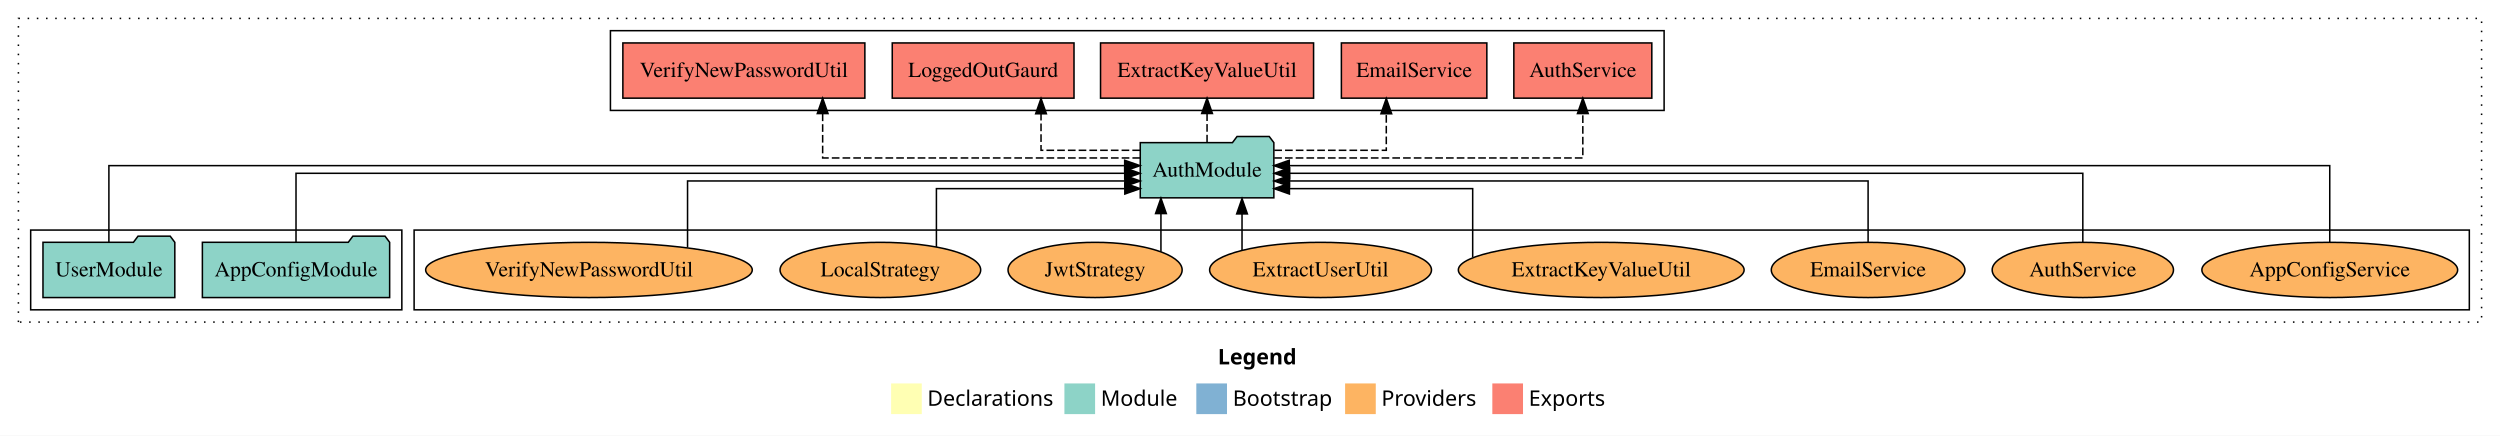
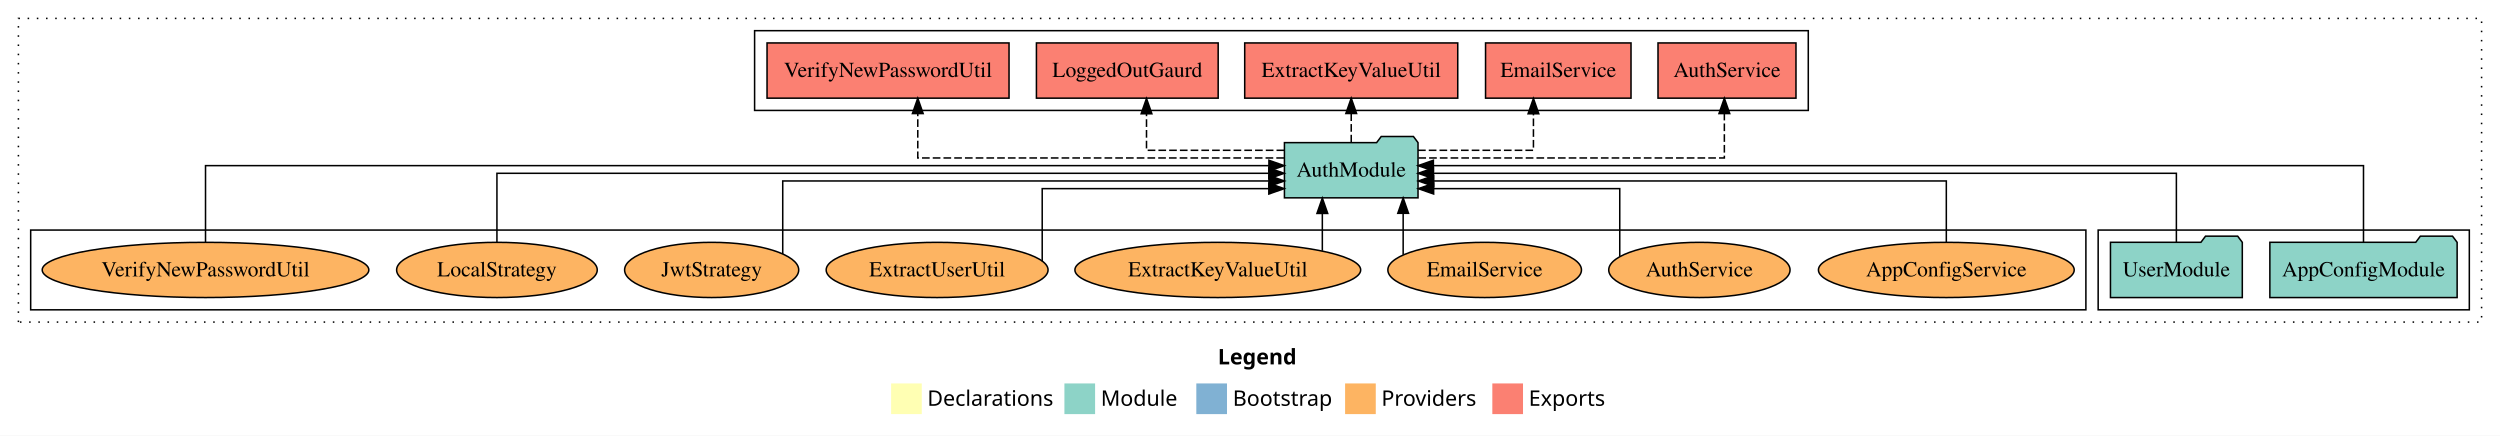
<svg xmlns="http://www.w3.org/2000/svg" width="1630pt" height="284pt" viewBox="0.00 0.00 1630.00 284.00">
  <g id="graph0" class="graph" transform="scale(1 1) rotate(0) translate(4 280)">
    <polygon fill="white" stroke="transparent" points="-4,4 -4,-280 1626,-280 1626,4 -4,4" />
    <text text-anchor="start" x="790.01" y="-42.4" font-family="sans-serif" font-weight="bold" font-size="14.00">Legend</text>
    <polygon fill="#ffffb3" stroke="transparent" points="577,-10 577,-30 597,-30 597,-10 577,-10" />
    <text text-anchor="start" x="600.63" y="-15.4" font-family="sans-serif" font-size="14.00">  Declarations</text>
    <polygon fill="#8dd3c7" stroke="transparent" points="690,-10 690,-30 710,-30 710,-10 690,-10" />
    <text text-anchor="start" x="713.73" y="-15.4" font-family="sans-serif" font-size="14.00">  Module</text>
    <polygon fill="#80b1d3" stroke="transparent" points="776,-10 776,-30 796,-30 796,-10 776,-10" />
    <text text-anchor="start" x="799.78" y="-15.4" font-family="sans-serif" font-size="14.00">  Bootstrap</text>
    <polygon fill="#fdb462" stroke="transparent" points="873,-10 873,-30 893,-30 893,-10 873,-10" />
    <text text-anchor="start" x="896.67" y="-15.4" font-family="sans-serif" font-size="14.00">  Providers</text>
    <polygon fill="#fb8072" stroke="transparent" points="969,-10 969,-30 989,-30 989,-10 969,-10" />
    <text text-anchor="start" x="992.73" y="-15.4" font-family="sans-serif" font-size="14.00">  Exports</text>
    <g id="clust1" class="cluster">
      <polygon fill="none" stroke="black" stroke-dasharray="1,5" points="8,-70 8,-268 1614,-268 1614,-70 8,-70" />
    </g>
-     <g id="clust4" class="cluster">
-       <polygon fill="none" stroke="black" points="394,-208 394,-260 1081,-260 1081,-208 394,-208" />
+     <g id="clust3" class="cluster">
+       <polygon fill="none" stroke="black" points="1364,-78 1364,-130 1606,-130 1606,-78 1364,-78" />
    </g>
    <g id="clust6" class="cluster">
-       <polygon fill="none" stroke="black" points="266,-78 266,-130 1606,-130 1606,-78 266,-78" />
+       <polygon fill="none" stroke="black" points="16,-78 16,-130 1356,-130 1356,-78 16,-78" />
    </g>
-     <g id="clust3" class="cluster">
-       <polygon fill="none" stroke="black" points="16,-78 16,-130 258,-130 258,-78 16,-78" />
+     <g id="clust4" class="cluster">
+       <polygon fill="none" stroke="black" points="488,-208 488,-260 1175,-260 1175,-208 488,-208" />
    </g>
    <g id="node1" class="node">
-       <polygon fill="#8dd3c7" stroke="black" points="250.05,-122 247.05,-126 226.05,-126 223.05,-122 127.95,-122 127.95,-86 250.05,-86 250.05,-122" />
-       <text text-anchor="middle" x="189" y="-99.8" font-family="Times,serif" font-size="14.00">AppConfigModule</text>
+       <polygon fill="#8dd3c7" stroke="black" points="1598.05,-122 1595.05,-126 1574.05,-126 1571.05,-122 1475.95,-122 1475.95,-86 1598.05,-86 1598.05,-122" />
+       <text text-anchor="middle" x="1537" y="-99.8" font-family="Times,serif" font-size="14.00">AppConfigModule</text>
    </g>
    <g id="node3" class="node">
-       <polygon fill="#8dd3c7" stroke="black" points="826.55,-187 823.55,-191 802.55,-191 799.55,-187 739.45,-187 739.45,-151 826.55,-151 826.55,-187" />
-       <text text-anchor="middle" x="783" y="-164.8" font-family="Times,serif" font-size="14.00">AuthModule</text>
+       <polygon fill="#8dd3c7" stroke="black" points="920.55,-187 917.55,-191 896.55,-191 893.55,-187 833.45,-187 833.45,-151 920.55,-151 920.55,-187" />
+       <text text-anchor="middle" x="877" y="-164.8" font-family="Times,serif" font-size="14.00">AuthModule</text>
    </g>
    <g id="edge1" class="edge">
-       <path fill="none" stroke="black" d="M189,-122.22C189,-140.83 189,-167 189,-167 189,-167 729.32,-167 729.32,-167" />
-       <polygon fill="black" stroke="black" points="729.32,-170.5 739.32,-167 729.32,-163.5 729.32,-170.5" />
+       <path fill="none" stroke="black" d="M1537,-122.22C1537,-142.37 1537,-172 1537,-172 1537,-172 930.56,-172 930.56,-172" />
+       <polygon fill="black" stroke="black" points="930.56,-168.5 920.56,-172 930.56,-175.5 930.56,-168.5" />
    </g>
    <g id="node2" class="node">
-       <polygon fill="#8dd3c7" stroke="black" points="109.98,-122 106.98,-126 85.98,-126 82.98,-122 24.02,-122 24.02,-86 109.98,-86 109.98,-122" />
-       <text text-anchor="middle" x="67" y="-99.8" font-family="Times,serif" font-size="14.00">UserModule</text>
+       <polygon fill="#8dd3c7" stroke="black" points="1457.98,-122 1454.98,-126 1433.98,-126 1430.98,-122 1372.02,-122 1372.02,-86 1457.98,-86 1457.98,-122" />
+       <text text-anchor="middle" x="1415" y="-99.8" font-family="Times,serif" font-size="14.00">UserModule</text>
    </g>
    <g id="edge2" class="edge">
-       <path fill="none" stroke="black" d="M67,-122.22C67,-142.37 67,-172 67,-172 67,-172 729.29,-172 729.29,-172" />
-       <polygon fill="black" stroke="black" points="729.29,-175.5 739.29,-172 729.29,-168.5 729.29,-175.5" />
+       <path fill="none" stroke="black" d="M1415,-122.22C1415,-140.83 1415,-167 1415,-167 1415,-167 930.57,-167 930.57,-167" />
+       <polygon fill="black" stroke="black" points="930.57,-163.5 920.57,-167 930.57,-170.5 930.57,-163.5" />
    </g>
    <g id="node4" class="node">
-       <polygon fill="#fb8072" stroke="black" points="1072.98,-252 983.02,-252 983.02,-216 1072.98,-216 1072.98,-252" />
-       <text text-anchor="middle" x="1028" y="-229.8" font-family="Times,serif" font-size="14.00">AuthService </text>
+       <polygon fill="#fb8072" stroke="black" points="1166.98,-252 1077.02,-252 1077.02,-216 1166.98,-216 1166.98,-252" />
+       <text text-anchor="middle" x="1122" y="-229.8" font-family="Times,serif" font-size="14.00">AuthService </text>
    </g>
    <g id="edge3" class="edge">
-       <path fill="none" stroke="black" stroke-dasharray="5,2" d="M826.8,-177C897.27,-177 1028,-177 1028,-177 1028,-177 1028,-205.96 1028,-205.96" />
-       <polygon fill="black" stroke="black" points="1024.5,-205.96 1028,-215.96 1031.5,-205.96 1024.5,-205.96" />
+       <path fill="none" stroke="black" stroke-dasharray="5,2" d="M920.78,-177C990.82,-177 1120.28,-177 1120.28,-177 1120.28,-177 1120.28,-205.96 1120.28,-205.96" />
+       <polygon fill="black" stroke="black" points="1116.78,-205.96 1120.28,-215.96 1123.78,-205.96 1116.78,-205.96" />
    </g>
    <g id="node5" class="node">
-       <polygon fill="#fb8072" stroke="black" points="965.42,-252 870.58,-252 870.58,-216 965.42,-216 965.42,-252" />
-       <text text-anchor="middle" x="918" y="-229.8" font-family="Times,serif" font-size="14.00">EmailService </text>
+       <polygon fill="#fb8072" stroke="black" points="1059.42,-252 964.58,-252 964.58,-216 1059.42,-216 1059.42,-252" />
+       <text text-anchor="middle" x="1012" y="-229.8" font-family="Times,serif" font-size="14.00">EmailService </text>
    </g>
    <g id="edge4" class="edge">
-       <path fill="none" stroke="black" stroke-dasharray="5,2" d="M826.85,-182C860,-182 899.86,-182 899.86,-182 899.86,-182 899.86,-205.81 899.86,-205.81" />
-       <polygon fill="black" stroke="black" points="896.36,-205.81 899.86,-215.81 903.36,-205.81 896.36,-205.81" />
+       <path fill="none" stroke="black" stroke-dasharray="5,2" d="M920.56,-182C954.47,-182 995.8,-182 995.8,-182 995.8,-182 995.8,-205.81 995.8,-205.81" />
+       <polygon fill="black" stroke="black" points="992.3,-205.81 995.8,-215.81 999.3,-205.81 992.3,-205.81" />
    </g>
    <g id="node6" class="node">
-       <polygon fill="#fb8072" stroke="black" points="852.45,-252 713.55,-252 713.55,-216 852.45,-216 852.45,-252" />
-       <text text-anchor="middle" x="783" y="-229.8" font-family="Times,serif" font-size="14.00">ExtractKeyValueUtil </text>
+       <polygon fill="#fb8072" stroke="black" points="946.45,-252 807.55,-252 807.55,-216 946.45,-216 946.45,-252" />
+       <text text-anchor="middle" x="877" y="-229.8" font-family="Times,serif" font-size="14.00">ExtractKeyValueUtil </text>
    </g>
    <g id="edge5" class="edge">
-       <path fill="none" stroke="black" stroke-dasharray="5,2" d="M783,-187.11C783,-187.11 783,-205.99 783,-205.99" />
-       <polygon fill="black" stroke="black" points="779.5,-205.99 783,-215.99 786.5,-205.99 779.5,-205.99" />
+       <path fill="none" stroke="black" stroke-dasharray="5,2" d="M877,-187.11C877,-187.11 877,-205.99 877,-205.99" />
+       <polygon fill="black" stroke="black" points="873.5,-205.99 877,-215.99 880.5,-205.99 873.5,-205.99" />
    </g>
    <g id="node7" class="node">
-       <polygon fill="#fb8072" stroke="black" points="696.25,-252 577.75,-252 577.75,-216 696.25,-216 696.25,-252" />
-       <text text-anchor="middle" x="637" y="-229.8" font-family="Times,serif" font-size="14.00">LoggedOutGaurd </text>
+       <polygon fill="#fb8072" stroke="black" points="790.25,-252 671.75,-252 671.75,-216 790.25,-216 790.25,-252" />
+       <text text-anchor="middle" x="731" y="-229.8" font-family="Times,serif" font-size="14.00">LoggedOutGaurd </text>
    </g>
    <g id="edge6" class="edge">
-       <path fill="none" stroke="black" stroke-dasharray="5,2" d="M739.28,-182C709.24,-182 674.75,-182 674.75,-182 674.75,-182 674.75,-205.81 674.75,-205.81" />
-       <polygon fill="black" stroke="black" points="671.25,-205.81 674.75,-215.81 678.25,-205.81 671.25,-205.81" />
+       <path fill="none" stroke="black" stroke-dasharray="5,2" d="M833.29,-182C794.36,-182 743.52,-182 743.52,-182 743.52,-182 743.52,-205.81 743.52,-205.81" />
+       <polygon fill="black" stroke="black" points="740.02,-205.81 743.52,-215.81 747.02,-205.81 740.02,-205.81" />
    </g>
    <g id="node8" class="node">
-       <polygon fill="#fb8072" stroke="black" points="559.89,-252 402.11,-252 402.11,-216 559.89,-216 559.89,-252" />
-       <text text-anchor="middle" x="481" y="-229.8" font-family="Times,serif" font-size="14.00">VerifyNewPasswordUtil </text>
+       <polygon fill="#fb8072" stroke="black" points="653.89,-252 496.11,-252 496.11,-216 653.89,-216 653.89,-252" />
+       <text text-anchor="middle" x="575" y="-229.8" font-family="Times,serif" font-size="14.00">VerifyNewPasswordUtil </text>
    </g>
    <g id="edge7" class="edge">
-       <path fill="none" stroke="black" stroke-dasharray="5,2" d="M739.34,-177C667.54,-177 532.37,-177 532.37,-177 532.37,-177 532.37,-205.96 532.37,-205.96" />
-       <polygon fill="black" stroke="black" points="528.87,-205.96 532.37,-215.96 535.87,-205.96 528.87,-205.96" />
+       <path fill="none" stroke="black" stroke-dasharray="5,2" d="M833.15,-177C753.77,-177 594.39,-177 594.39,-177 594.39,-177 594.39,-205.96 594.39,-205.96" />
+       <polygon fill="black" stroke="black" points="590.89,-205.96 594.39,-215.96 597.89,-205.96 590.89,-205.96" />
    </g>
    <g id="node9" class="node">
-       <ellipse fill="#fdb462" stroke="black" cx="1515" cy="-104" rx="83.39" ry="18" />
-       <text text-anchor="middle" x="1515" y="-99.8" font-family="Times,serif" font-size="14.00">AppConfigService</text>
+       <ellipse fill="#fdb462" stroke="black" cx="1265" cy="-104" rx="83.39" ry="18" />
+       <text text-anchor="middle" x="1265" y="-99.8" font-family="Times,serif" font-size="14.00">AppConfigService</text>
    </g>
    <g id="edge8" class="edge">
-       <path fill="none" stroke="black" d="M1515,-122.22C1515,-142.37 1515,-172 1515,-172 1515,-172 836.6,-172 836.6,-172" />
-       <polygon fill="black" stroke="black" points="836.6,-168.5 826.6,-172 836.6,-175.5 836.6,-168.5" />
+       <path fill="none" stroke="black" d="M1265,-122.03C1265,-139.06 1265,-162 1265,-162 1265,-162 930.75,-162 930.75,-162" />
+       <polygon fill="black" stroke="black" points="930.75,-158.5 920.75,-162 930.75,-165.5 930.75,-158.5" />
    </g>
    <g id="node10" class="node">
-       <ellipse fill="#fdb462" stroke="black" cx="1354" cy="-104" rx="59.11" ry="18" />
-       <text text-anchor="middle" x="1354" y="-99.8" font-family="Times,serif" font-size="14.00">AuthService</text>
+       <ellipse fill="#fdb462" stroke="black" cx="1104" cy="-104" rx="59.11" ry="18" />
+       <text text-anchor="middle" x="1104" y="-99.8" font-family="Times,serif" font-size="14.00">AuthService</text>
    </g>
    <g id="edge9" class="edge">
-       <path fill="none" stroke="black" d="M1354,-122.22C1354,-140.83 1354,-167 1354,-167 1354,-167 836.86,-167 836.86,-167" />
-       <polygon fill="black" stroke="black" points="836.86,-163.5 826.86,-167 836.86,-170.5 836.86,-163.5" />
+       <path fill="none" stroke="black" d="M1052.08,-112.75C1052.08,-127.81 1052.08,-157 1052.08,-157 1052.08,-157 930.73,-157 930.73,-157" />
+       <polygon fill="black" stroke="black" points="930.73,-153.5 920.73,-157 930.73,-160.5 930.73,-153.5" />
    </g>
    <g id="node11" class="node">
-       <ellipse fill="#fdb462" stroke="black" cx="1214" cy="-104" rx="63.12" ry="18" />
-       <text text-anchor="middle" x="1214" y="-99.8" font-family="Times,serif" font-size="14.00">EmailService</text>
+       <ellipse fill="#fdb462" stroke="black" cx="964" cy="-104" rx="63.12" ry="18" />
+       <text text-anchor="middle" x="964" y="-99.8" font-family="Times,serif" font-size="14.00">EmailService</text>
    </g>
    <g id="edge10" class="edge">
-       <path fill="none" stroke="black" d="M1214,-122.03C1214,-139.06 1214,-162 1214,-162 1214,-162 836.7,-162 836.7,-162" />
-       <polygon fill="black" stroke="black" points="836.7,-158.5 826.7,-162 836.7,-165.5 836.7,-158.5" />
+       <path fill="none" stroke="black" d="M910.86,-113.87C910.86,-113.87 910.86,-140.91 910.86,-140.91" />
+       <polygon fill="black" stroke="black" points="907.36,-140.91 910.86,-150.91 914.36,-140.91 907.36,-140.91" />
    </g>
    <g id="node12" class="node">
-       <ellipse fill="#fdb462" stroke="black" cx="1040" cy="-104" rx="93.17" ry="18" />
-       <text text-anchor="middle" x="1040" y="-99.8" font-family="Times,serif" font-size="14.00">ExtractKeyValueUtil</text>
+       <ellipse fill="#fdb462" stroke="black" cx="790" cy="-104" rx="93.17" ry="18" />
+       <text text-anchor="middle" x="790" y="-99.8" font-family="Times,serif" font-size="14.00">ExtractKeyValueUtil</text>
    </g>
    <g id="edge11" class="edge">
-       <path fill="none" stroke="black" d="M956.19,-112.28C956.19,-127.19 956.19,-157 956.19,-157 956.19,-157 836.7,-157 836.7,-157" />
-       <polygon fill="black" stroke="black" points="836.7,-153.5 826.7,-157 836.7,-160.5 836.7,-153.5" />
+       <path fill="none" stroke="black" d="M858.16,-116.53C858.16,-116.53 858.16,-140.85 858.16,-140.85" />
+       <polygon fill="black" stroke="black" points="854.66,-140.85 858.16,-150.85 861.66,-140.85 854.66,-140.85" />
    </g>
    <g id="node13" class="node">
-       <ellipse fill="#fdb462" stroke="black" cx="857" cy="-104" rx="72.34" ry="18" />
-       <text text-anchor="middle" x="857" y="-99.8" font-family="Times,serif" font-size="14.00">ExtractUserUtil</text>
+       <ellipse fill="#fdb462" stroke="black" cx="607" cy="-104" rx="72.34" ry="18" />
+       <text text-anchor="middle" x="607" y="-99.8" font-family="Times,serif" font-size="14.00">ExtractUserUtil</text>
    </g>
    <g id="edge12" class="edge">
-       <path fill="none" stroke="black" d="M805.8,-116.84C805.8,-116.84 805.8,-140.52 805.8,-140.52" />
-       <polygon fill="black" stroke="black" points="802.3,-140.52 805.8,-150.52 809.3,-140.52 802.3,-140.52" />
+       <path fill="none" stroke="black" d="M675.52,-109.67C675.52,-123.34 675.52,-157 675.52,-157 675.52,-157 823.28,-157 823.28,-157" />
+       <polygon fill="black" stroke="black" points="823.28,-160.5 833.28,-157 823.28,-153.5 823.28,-160.5" />
    </g>
    <g id="node14" class="node">
-       <ellipse fill="#fdb462" stroke="black" cx="710" cy="-104" rx="56.76" ry="18" />
-       <text text-anchor="middle" x="710" y="-99.8" font-family="Times,serif" font-size="14.00">JwtStrategy</text>
+       <ellipse fill="#fdb462" stroke="black" cx="460" cy="-104" rx="56.76" ry="18" />
+       <text text-anchor="middle" x="460" y="-99.8" font-family="Times,serif" font-size="14.00">JwtStrategy</text>
    </g>
    <g id="edge13" class="edge">
-       <path fill="none" stroke="black" d="M752.93,-115.92C752.93,-115.92 752.93,-140.77 752.93,-140.77" />
-       <polygon fill="black" stroke="black" points="749.43,-140.77 752.93,-150.77 756.43,-140.77 749.43,-140.77" />
+       <path fill="none" stroke="black" d="M506.34,-114.37C506.34,-131.05 506.34,-162 506.34,-162 506.34,-162 823.39,-162 823.39,-162" />
+       <polygon fill="black" stroke="black" points="823.39,-165.5 833.39,-162 823.39,-158.5 823.39,-165.5" />
    </g>
    <g id="node15" class="node">
-       <ellipse fill="#fdb462" stroke="black" cx="570" cy="-104" rx="65.41" ry="18" />
-       <text text-anchor="middle" x="570" y="-99.8" font-family="Times,serif" font-size="14.00">LocalStrategy</text>
+       <ellipse fill="#fdb462" stroke="black" cx="320" cy="-104" rx="65.41" ry="18" />
+       <text text-anchor="middle" x="320" y="-99.8" font-family="Times,serif" font-size="14.00">LocalStrategy</text>
    </g>
    <g id="edge14" class="edge">
-       <path fill="none" stroke="black" d="M606.54,-119.05C606.54,-134.72 606.54,-157 606.54,-157 606.54,-157 729.38,-157 729.38,-157" />
-       <polygon fill="black" stroke="black" points="729.38,-160.5 739.38,-157 729.38,-153.5 729.38,-160.5" />
+       <path fill="none" stroke="black" d="M320,-122.22C320,-140.83 320,-167 320,-167 320,-167 823.29,-167 823.29,-167" />
+       <polygon fill="black" stroke="black" points="823.29,-170.5 833.29,-167 823.29,-163.5 823.29,-170.5" />
    </g>
    <g id="node16" class="node">
-       <ellipse fill="#fdb462" stroke="black" cx="380" cy="-104" rx="106.49" ry="18" />
-       <text text-anchor="middle" x="380" y="-99.8" font-family="Times,serif" font-size="14.00">VerifyNewPasswordUtil</text>
+       <ellipse fill="#fdb462" stroke="black" cx="130" cy="-104" rx="106.49" ry="18" />
+       <text text-anchor="middle" x="130" y="-99.8" font-family="Times,serif" font-size="14.00">VerifyNewPasswordUtil</text>
    </g>
    <g id="edge15" class="edge">
-       <path fill="none" stroke="black" d="M444.28,-118.64C444.28,-135.82 444.28,-162 444.28,-162 444.28,-162 729.41,-162 729.41,-162" />
-       <polygon fill="black" stroke="black" points="729.41,-165.5 739.41,-162 729.41,-158.5 729.41,-165.5" />
+       <path fill="none" stroke="black" d="M130,-122.22C130,-142.37 130,-172 130,-172 130,-172 823.34,-172 823.34,-172" />
+       <polygon fill="black" stroke="black" points="823.34,-175.5 833.34,-172 823.34,-168.5 823.34,-175.5" />
    </g>
  </g>
</svg>
